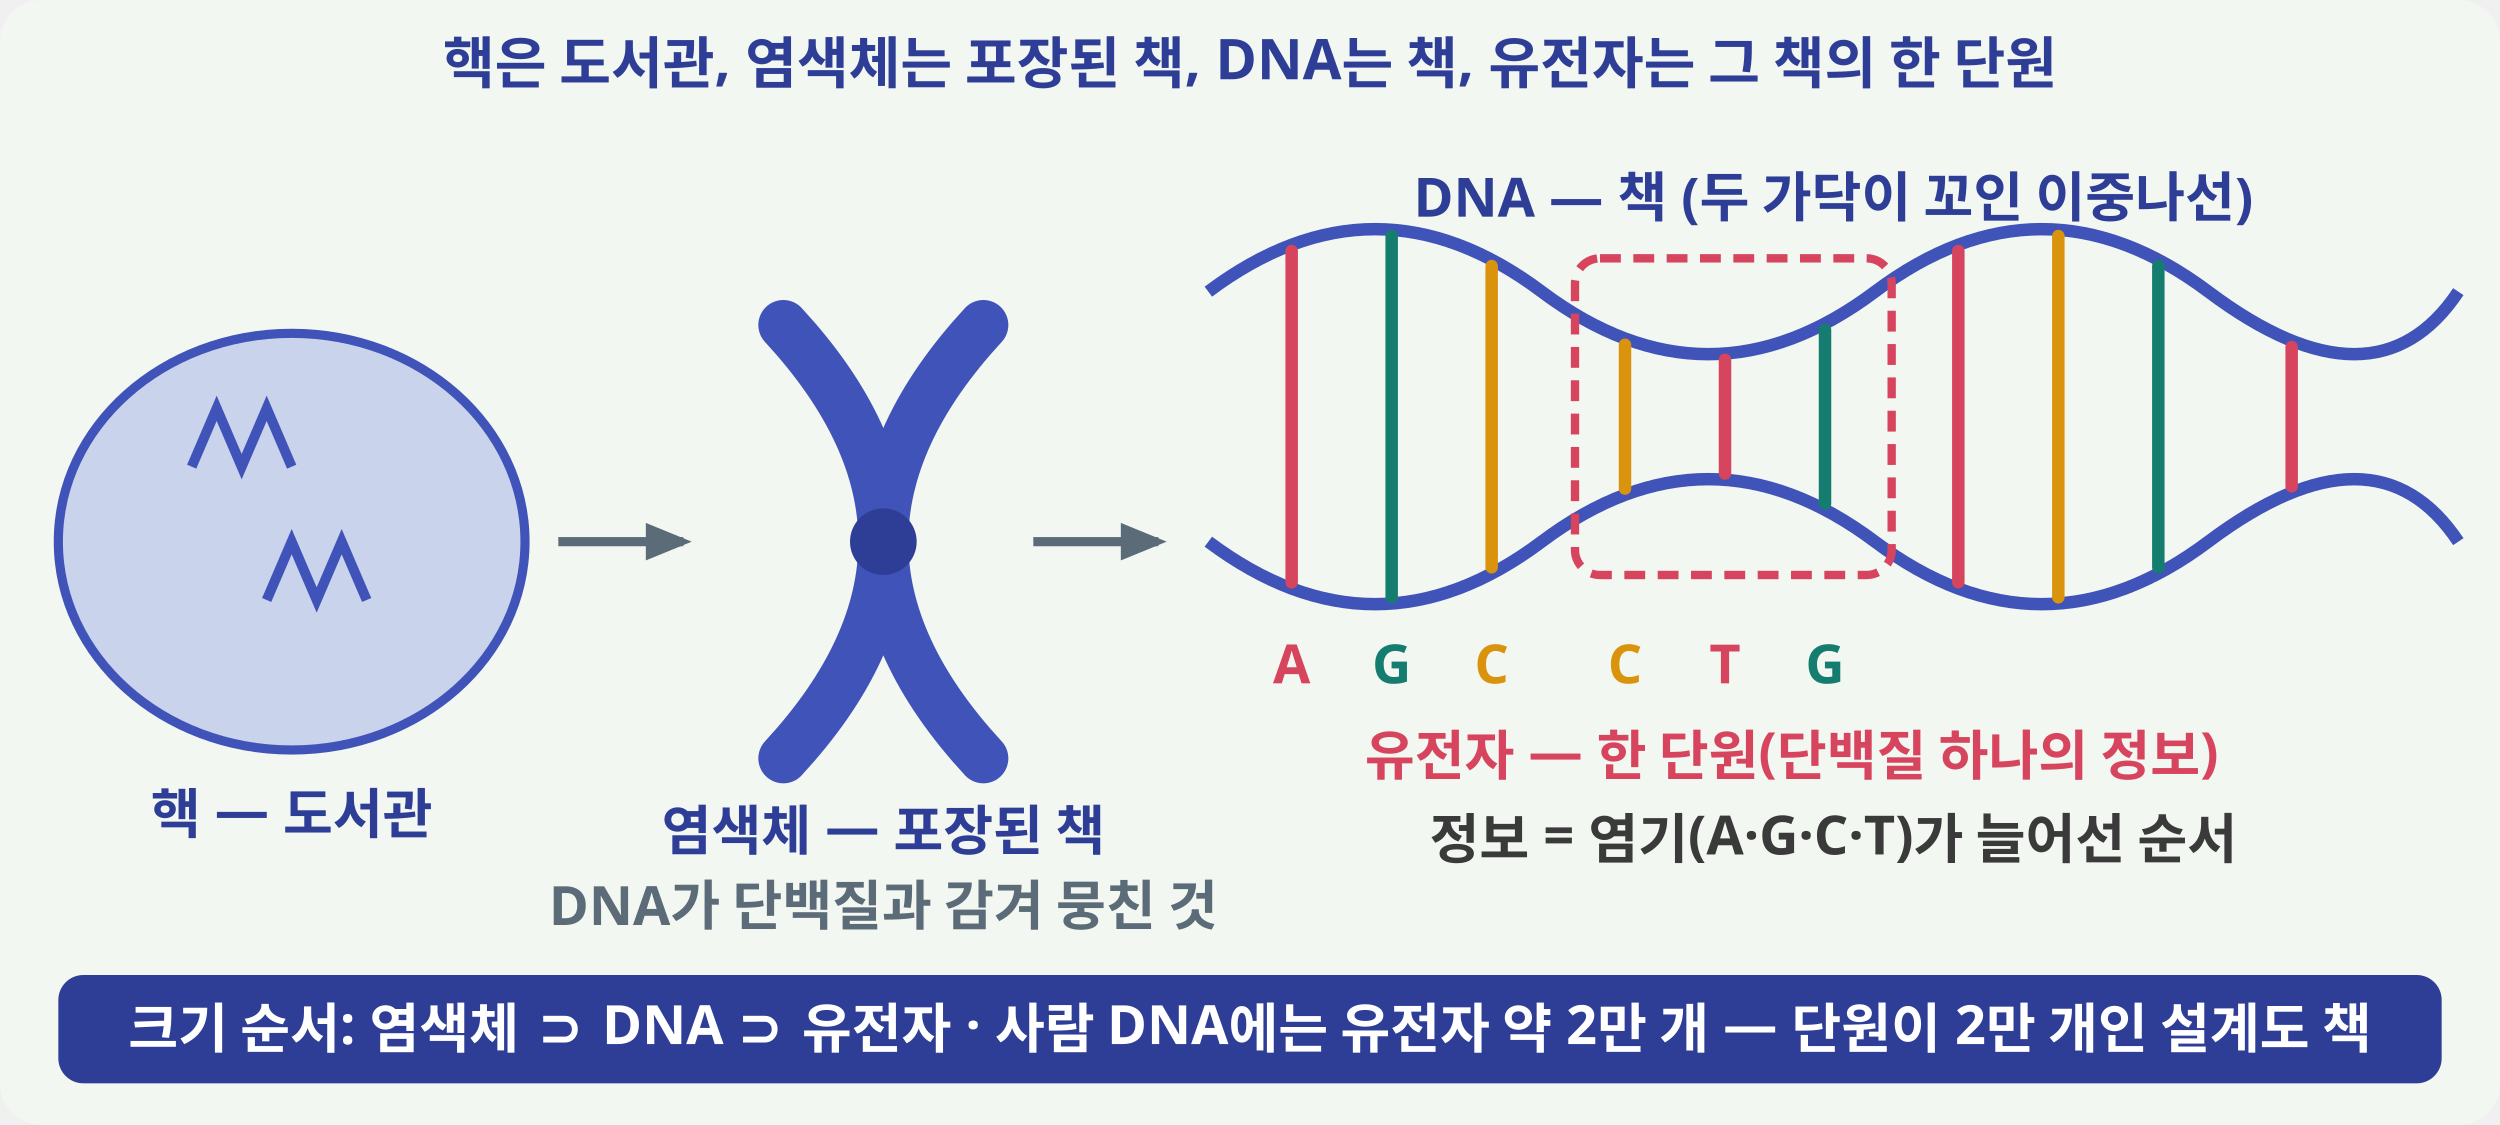
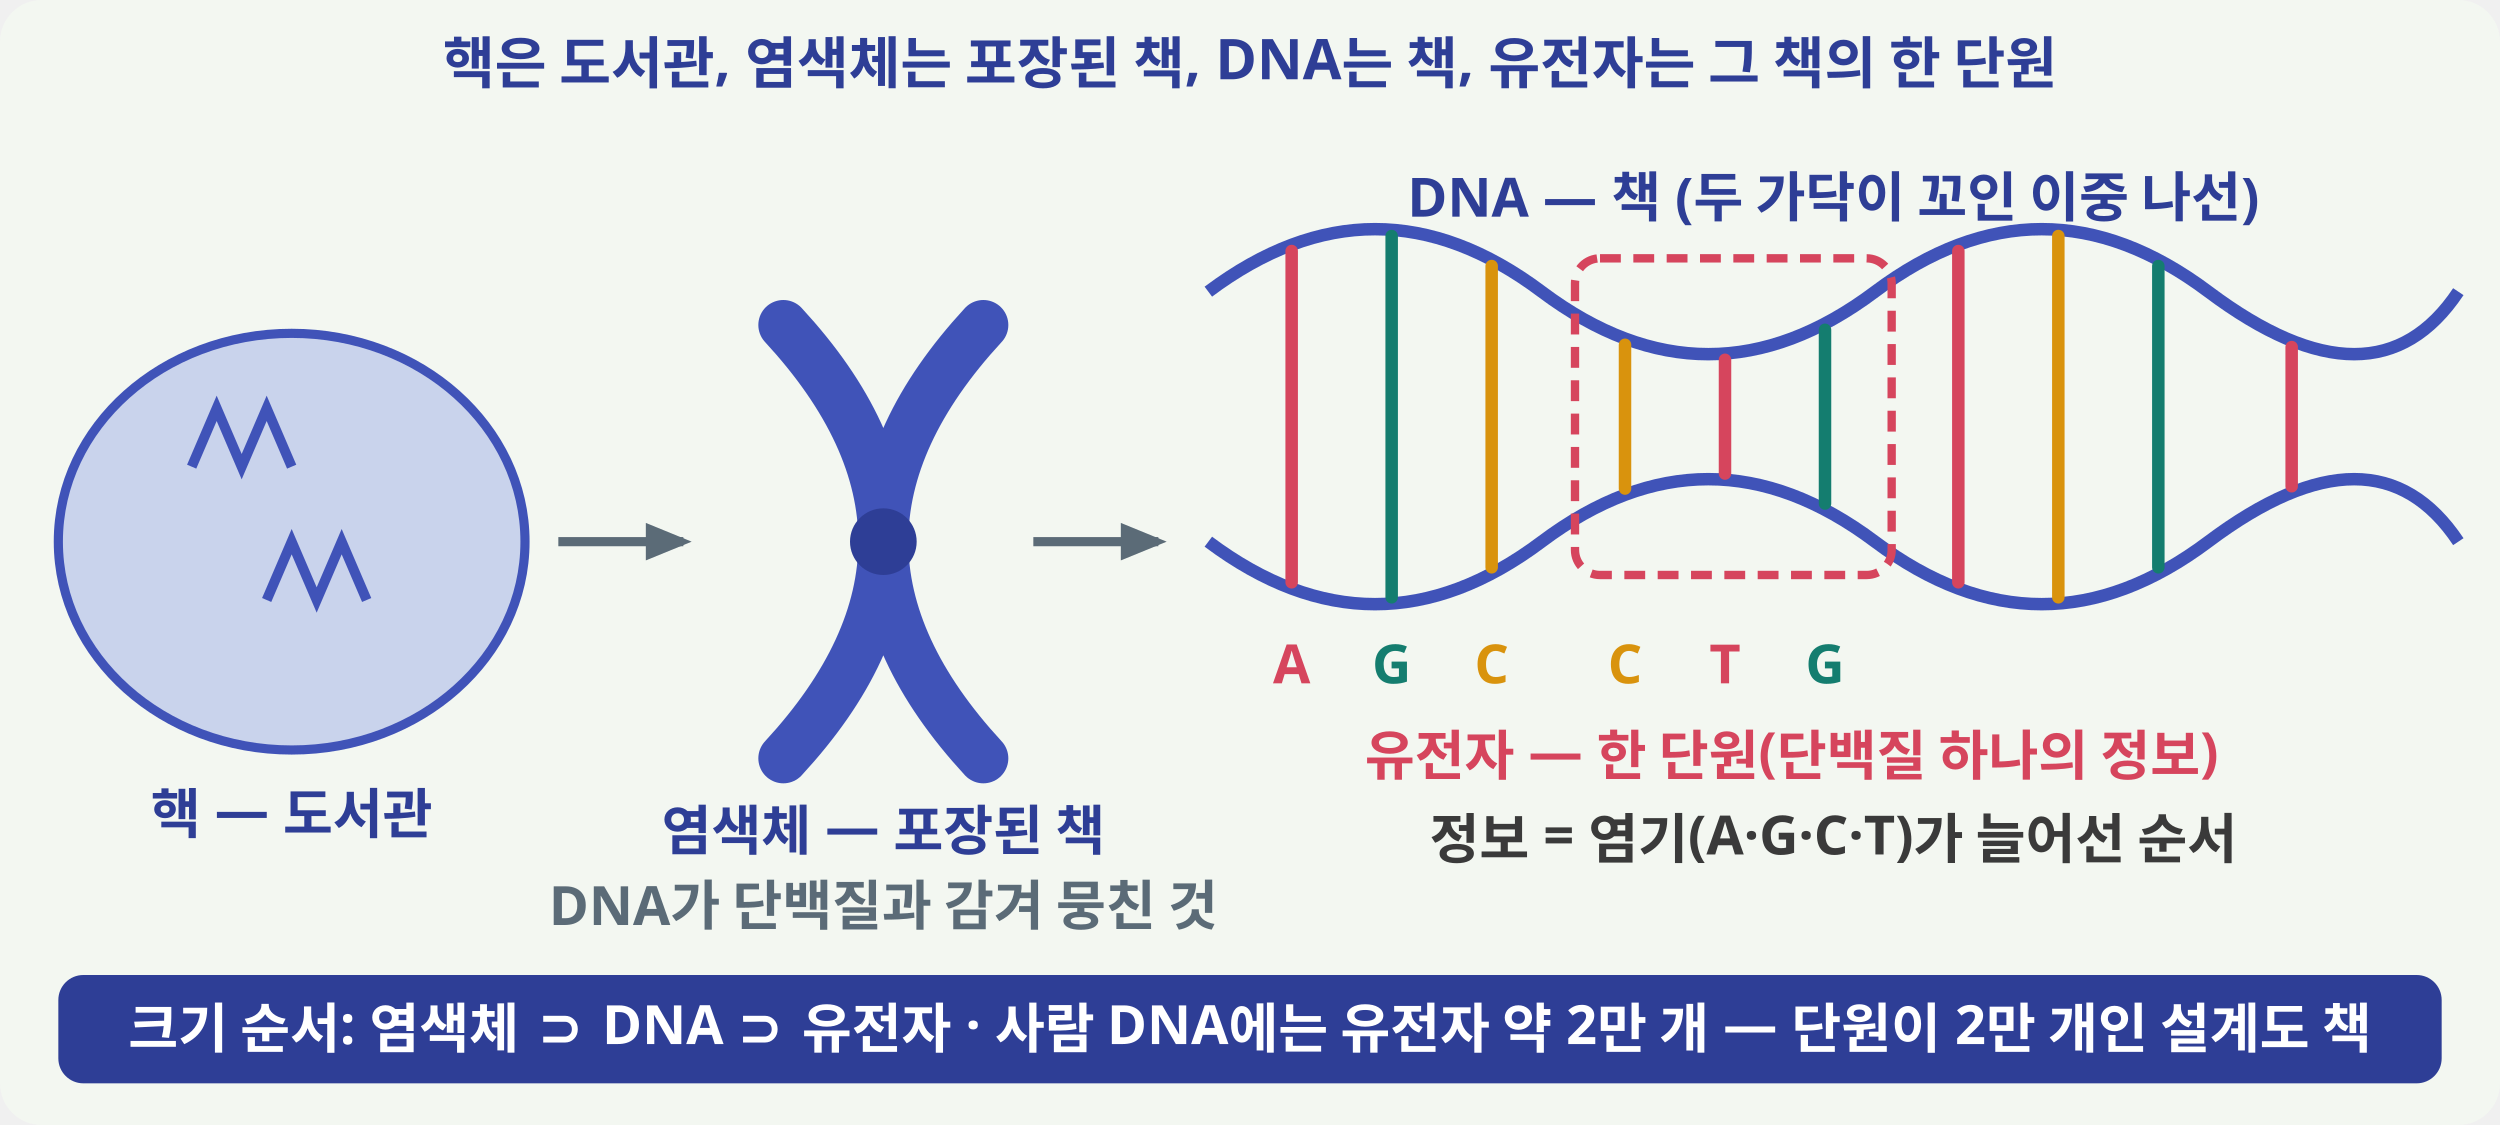
<svg width="600" height="270" viewBox="0 0 600 270" font-family="PC Sans">
  <defs>
    <marker id="axP-1306-01" markerUnits="userSpaceOnUse" markerWidth="11" markerHeight="9" refX="9" refY="4.5" orient="auto">
      <path d="M0,0 L11,4.5 L0,9 Z" fill="#5B6B77" />
    </marker>
  </defs>
  <rect width="600" height="270" rx="10" fill="#F3F7F1" />
  <text x="300" y="20" text-anchor="middle" font-size="13.5" font-weight="900" fill="#2E3E96">핵은 도서관, 염색체는 포장된 책, DNA는 책, 유전자는 그 책의 한 단원</text>
  <g transform="translate(70,130)">
    <ellipse rx="56" ry="50" fill="#C9D3EC" stroke="#4053B8" stroke-width="2.2" />
    <g fill="#4053B8">
      <path d="M-24,-18 l6,-14 l6,14 l6,-14 l6,14" stroke="#4053B8" stroke-width="2.4" fill="none" />
      <path d="M-6,14 l6,-14 l6,14 l6,-14 l6,14" stroke="#4053B8" stroke-width="2.4" fill="none" />
    </g>
    <text x="0" y="70" text-anchor="middle" font-size="13" font-weight="900" fill="#2E3E96">핵 — 도서관</text>
  </g>
  <path d="M134,130 H164" stroke="#5B6B77" stroke-width="2.2" fill="none" marker-end="url(#axP-1306-01)" />
  <g transform="translate(212,130)">
    <path d="M-24,-52 Q24,0 -24,52 M24,-52 Q-24,0 24,52" stroke="#4053B8" stroke-width="12" stroke-linecap="round" fill="none" />
    <circle r="8" fill="#2E3E96" />
    <text x="0" y="74" text-anchor="middle" font-size="13" font-weight="900" fill="#2E3E96">염색체 — 포장된 책</text>
    <text x="0" y="92" text-anchor="middle" font-size="13" font-weight="700" fill="#5B6B77">DNA가 단백질과 감겨 뭉친 것</text>
  </g>
  <path d="M248,130 H278" stroke="#5B6B77" stroke-width="2.2" fill="none" marker-end="url(#axP-1306-01)" />
  <g transform="translate(290,0)">
    <path d="M0,70 q40,-30 80,0 t80,0 t80,0 t60,0" stroke="#4053B8" stroke-width="3" fill="none" />
    <path d="M0,130 q40,30 80,0 t80,0 t80,0 t60,0" stroke="#4053B8" stroke-width="3" fill="none" />
    <g stroke-width="3" stroke-linecap="round">
      <path d="M20,60.25 V139.75" stroke="#D6455D" />
      <path d="M44,56.65 V143.35" stroke="#147D6F" />
      <path d="M68,63.85 V136.15" stroke="#D9930D" />
      <path d="M100,82.75 V117.25" stroke="#D9930D" />
      <path d="M124,86.35 V113.65" stroke="#D6455D" />
      <path d="M148,79.15 V120.85" stroke="#147D6F" />
      <path d="M180,60.25 V139.75" stroke="#D6455D" />
      <path d="M204,56.65 V143.35" stroke="#D9930D" />
      <path d="M228,63.85 V136.15" stroke="#147D6F" />
      <path d="M260,83.3 V116.7" stroke="#D6455D" />
    </g>
    <text x="20" y="164" text-anchor="middle" font-size="13" font-weight="900" fill="#D6455D">A</text>
    <text x="44" y="164" text-anchor="middle" font-size="13" font-weight="900" fill="#147D6F">G</text>
    <text x="68" y="164" text-anchor="middle" font-size="13" font-weight="900" fill="#D9930D">C</text>
    <text x="100" y="164" text-anchor="middle" font-size="13" font-weight="900" fill="#D9930D">C</text>
    <text x="124" y="164" text-anchor="middle" font-size="13" font-weight="900" fill="#D6455D">T</text>
    <text x="148" y="164" text-anchor="middle" font-size="13" font-weight="900" fill="#147D6F">G</text>
-     <text x="150" y="52" text-anchor="middle" font-size="13" font-weight="900" fill="#2E3E96">DNA — 책 (두 가닥이 꼬인 이중나선)</text>
+     <text x="150" y="52" text-anchor="middle" font-size="13" font-weight="900" fill="#2E3E96">DNA — 책 (두 가닥이 꼬인 이중 나선)</text>
    <rect x="88" y="62" width="76" height="76" rx="6" fill="none" stroke="#D6455D" stroke-width="2" stroke-dasharray="5 3" />
    <text x="140" y="186" text-anchor="middle" font-size="13" font-weight="900" fill="#D6455D">유전자 — 한 단원(단백질 하나의 정보)</text>
    <text x="150" y="206" text-anchor="middle" font-size="13" font-weight="800" fill="#3A3A3A">정보 = 염기(A·G·C·T)가 늘어선 순서</text>
  </g>
  <rect x="14" y="234" width="572" height="26" rx="6" fill="#2E3E96" />
  <text x="300" y="251.5" text-anchor="middle" font-size="13" font-weight="900" fill="#FFF">크기 순서: 염색체 ⊃ DNA ⊃ 유전자 · 사람 DNA에는 유전자 약 2만 개 — 단원이 2만 개인 설계도 책</text>
</svg>
